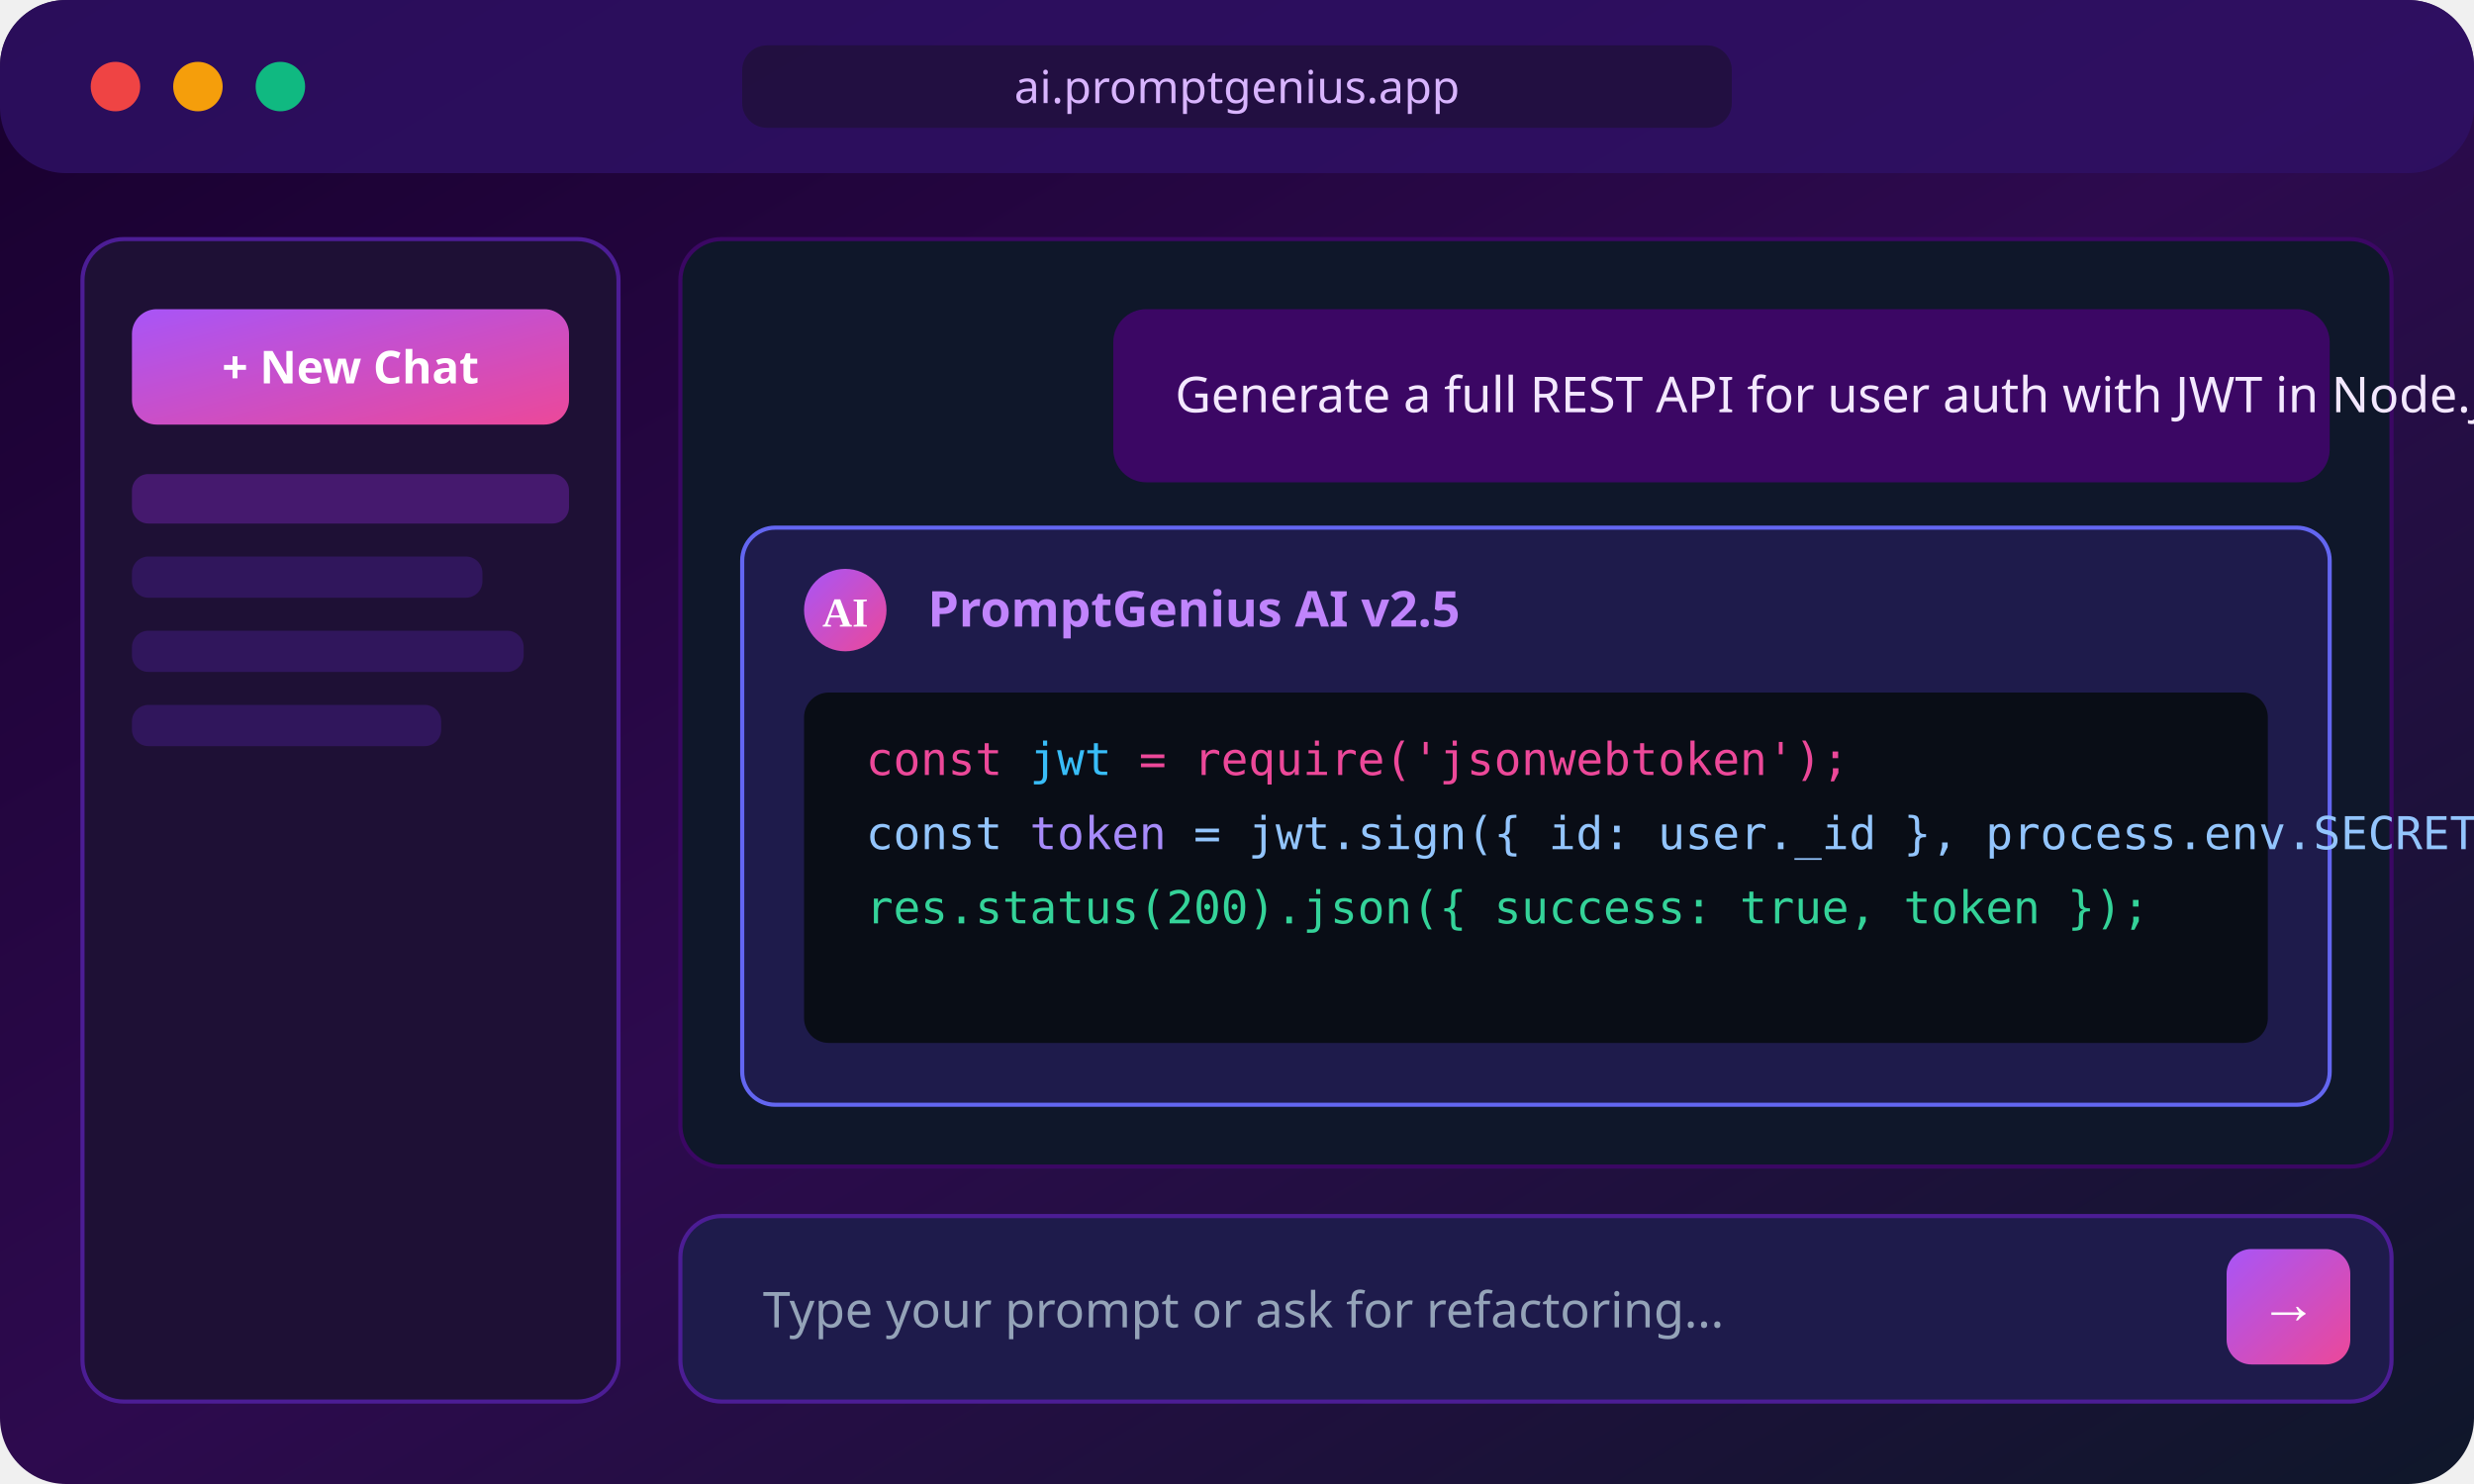
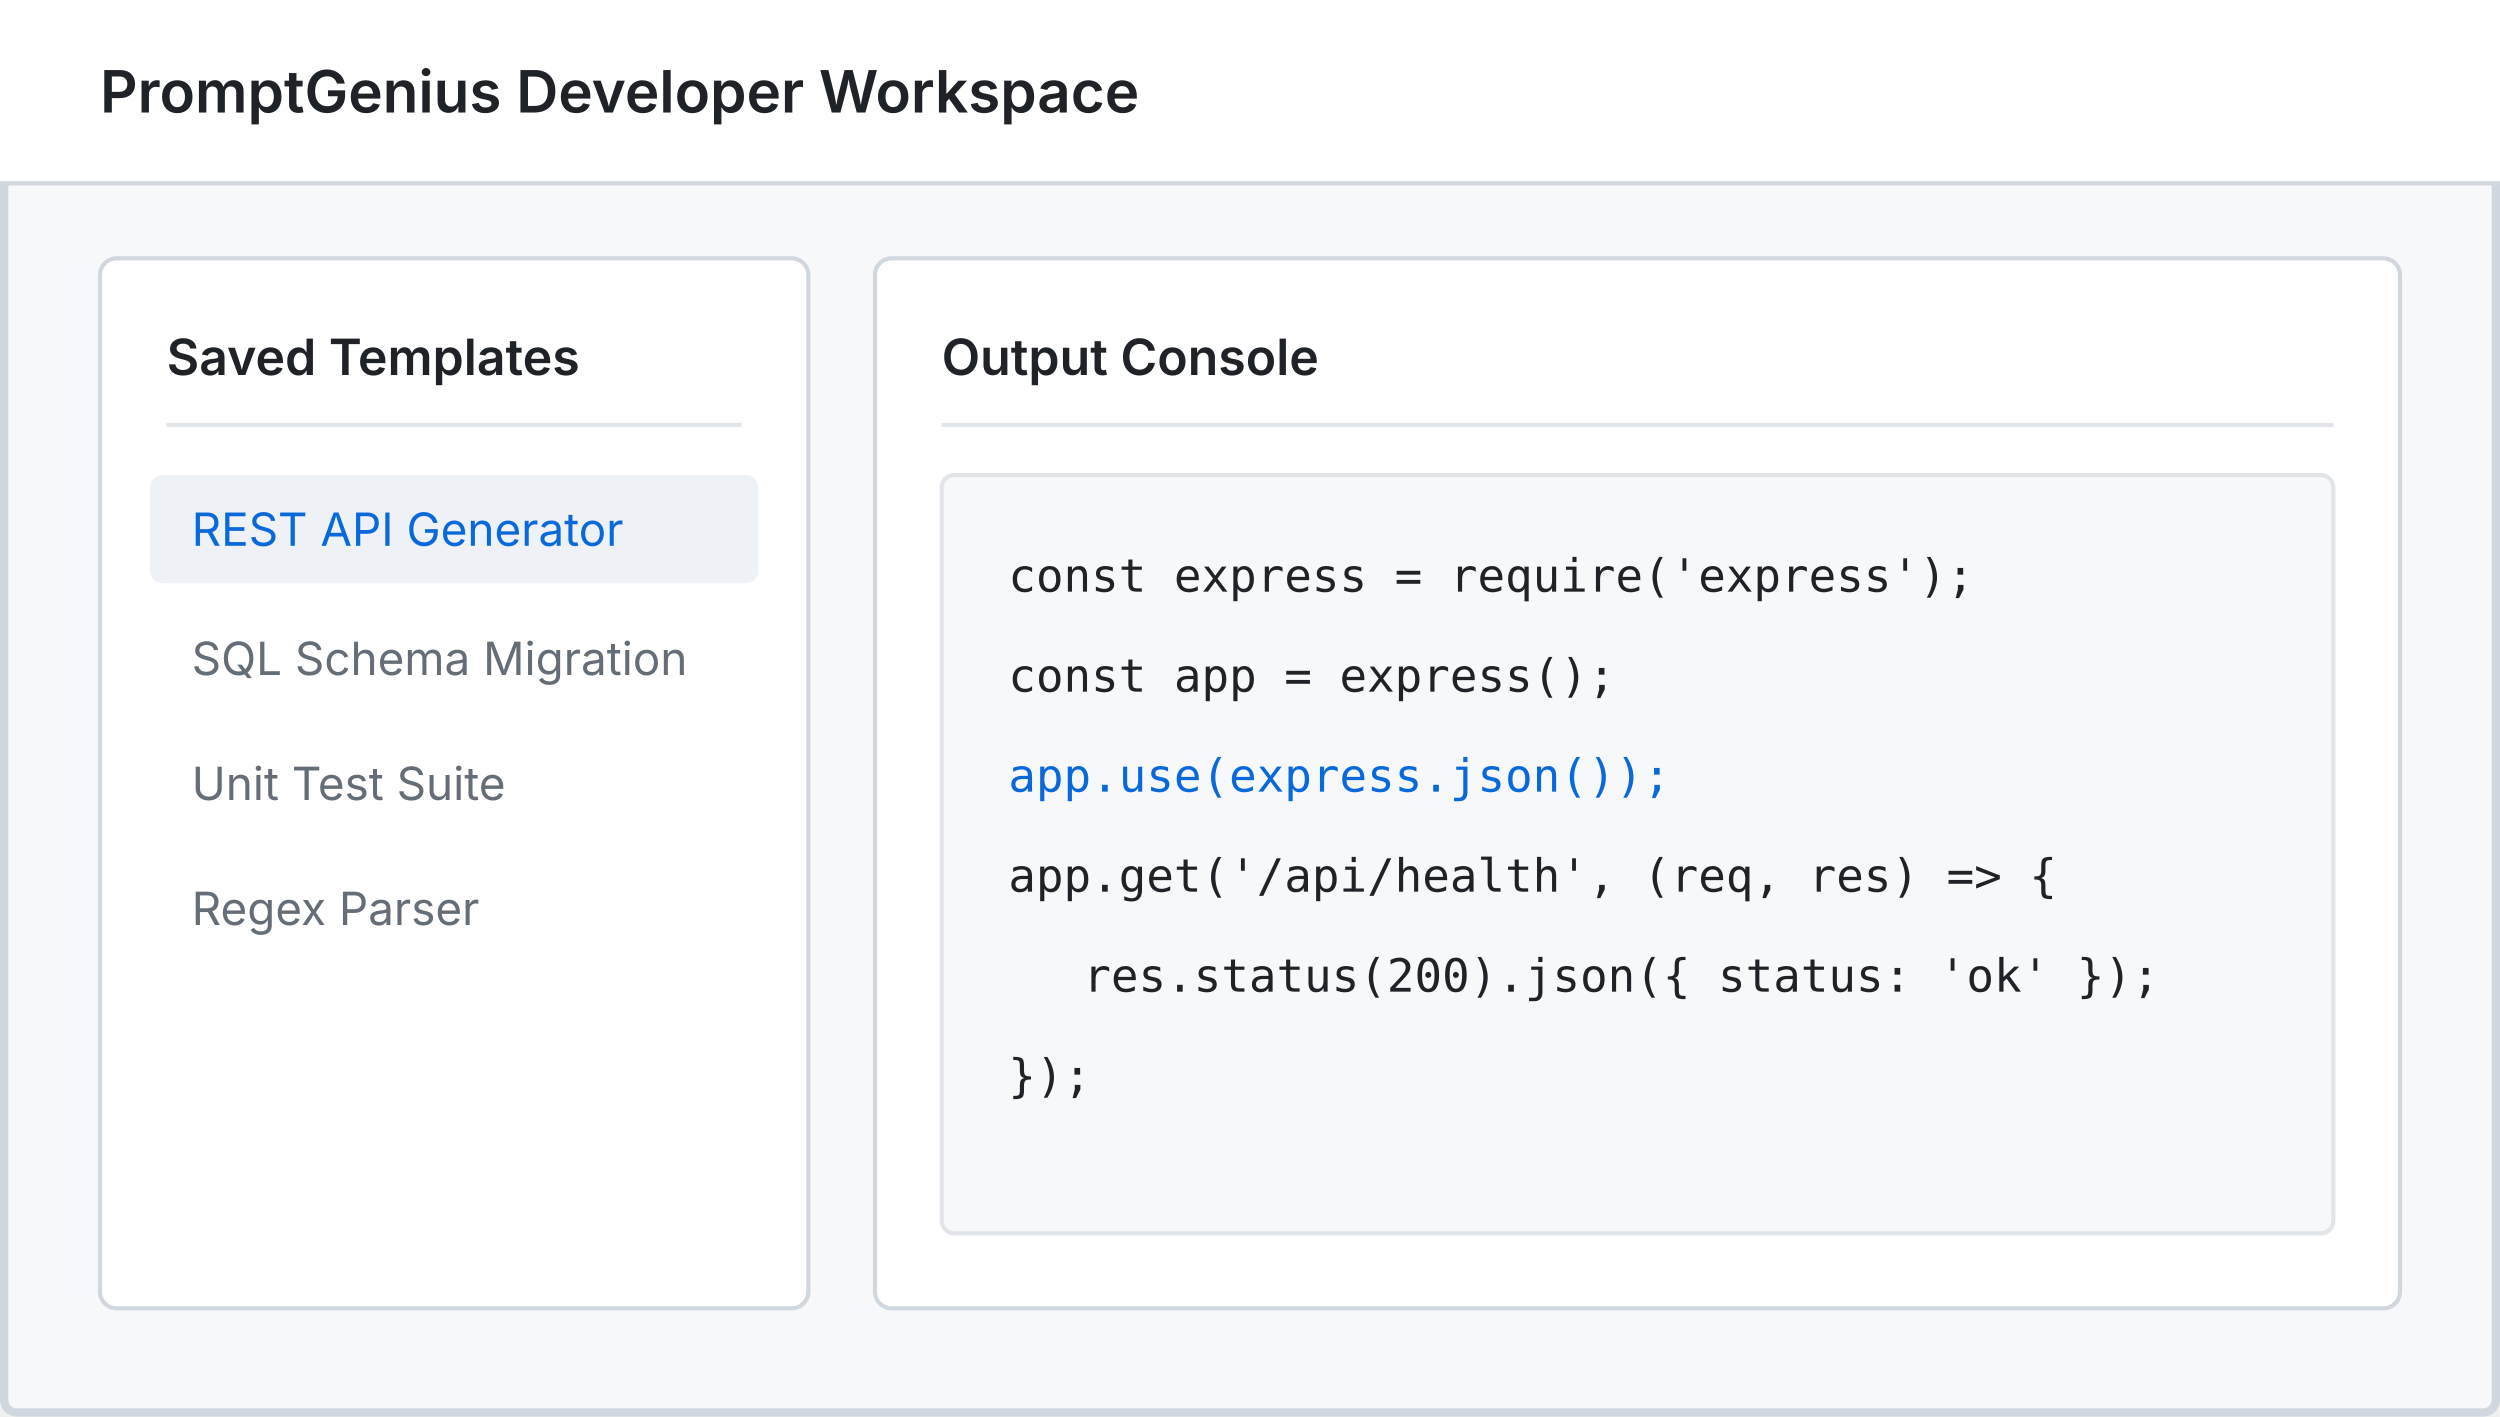
- <svg xmlns="http://www.w3.org/2000/svg" viewBox="0 0 600 360" width="100%" height="100%">
-   <defs>
-     <linearGradient id="bgP3" x1="0%" y1="0%" x2="100%" y2="100%">
-       <stop offset="0%" stop-color="#18002e" />
-       <stop offset="50%" stop-color="#2d0a4e" />
-       <stop offset="100%" stop-color="#0f172a" />
-     </linearGradient>
-     <linearGradient id="aiGrad" x1="0%" y1="0%" x2="100%" y2="100%">
-       <stop offset="0%" stop-color="#a855f7" />
-       <stop offset="100%" stop-color="#ec4899" />
-     </linearGradient>
-   </defs>
-   <rect width="600" height="360" rx="16" fill="url(#bgP3)" />
-   <rect x="0" y="0" width="600" height="42" rx="16" fill="#2e1065" opacity="0.8" />
-   <circle cx="28" cy="21" r="6" fill="#ef4444" />
-   <circle cx="48" cy="21" r="6" fill="#f59e0b" />
-   <circle cx="68" cy="21" r="6" fill="#10b981" />
-   <rect x="180" y="11" width="240" height="20" rx="6" fill="#1e1035" opacity="0.7" />
-   <text x="300" y="25" fill="#d8b4fe" font-size="11" font-family="sans-serif" text-anchor="middle">ai.promptgenius.app</text>
-   <rect x="20" y="58" width="130" height="282" rx="10" fill="#1e1035" stroke="#4c1d95" stroke-width="1" />
-   <rect x="32" y="75" width="106" height="28" rx="6" fill="url(#aiGrad)" />
-   <text x="85" y="93" fill="#ffffff" font-size="11" font-weight="bold" font-family="sans-serif" text-anchor="middle">+ New Chat</text>
-   <rect x="32" y="115" width="106" height="12" rx="4" fill="#6b21a8" opacity="0.5" />
-   <rect x="32" y="135" width="85" height="10" rx="4" fill="#4c1d95" opacity="0.4" />
-   <rect x="32" y="153" width="95" height="10" rx="4" fill="#4c1d95" opacity="0.4" />
-   <rect x="32" y="171" width="75" height="10" rx="4" fill="#4c1d95" opacity="0.4" />
-   <rect x="165" y="58" width="415" height="225" rx="10" fill="#0f172a" stroke="#3b0764" stroke-width="1" />
-   <rect x="270" y="75" width="295" height="42" rx="8" fill="#3b0764" />
-   <text x="285" y="100" fill="#f3e8ff" font-size="12" font-family="sans-serif">Generate a full REST API for user auth with JWT in Node.js</text>
-   <rect x="180" y="128" width="385" height="140" rx="8" fill="#1e1b4b" stroke="#6366f1" stroke-width="1" />
-   <circle cx="205" cy="148" r="10" fill="url(#aiGrad)" />
-   <text x="205" y="152" fill="#ffffff" font-size="10" font-weight="bold" text-anchor="middle">AI</text>
-   <text x="225" y="152" fill="#c084fc" font-size="12" font-weight="bold" font-family="sans-serif">PromptGenius AI v2.5</text>
-   <rect x="195" y="168" width="355" height="85" rx="6" fill="#090d16" />
-   <text x="210" y="188" fill="#ec4899" font-size="11" font-family="monospace">const <tspan fill="#38bdf8">jwt</tspan> = require('jsonwebtoken');</text>
-   <text x="210" y="206" fill="#93c5fd" font-size="11" font-family="monospace">const <tspan fill="#a78bfa">token</tspan> = jwt.sign({ id: user._id }, process.env.SECRET);</text>
-   <text x="210" y="224" fill="#34d399" font-size="11" font-family="monospace">res.status(200).json({ success: true, token });</text>
-   <rect x="165" y="295" width="415" height="45" rx="10" fill="#1e1b4b" stroke="#4c1d95" stroke-width="1" />
-   <text x="185" y="322" fill="#94a3b8" font-size="12" font-family="sans-serif">Type your prompt or ask for refactoring...</text>
-   <rect x="540" y="303" width="30" height="28" rx="6" fill="url(#aiGrad)" />
-   <text x="555" y="321" fill="#ffffff" font-size="14" font-weight="bold" text-anchor="middle">→</text>
+ <svg xmlns="http://www.w3.org/2000/svg" viewBox="0 0 600 340" width="100%" height="100%">
+   <rect width="600" height="340" rx="4" fill="#f6f8fa" />
+   <rect x="1" y="1" width="598" height="338" rx="3" fill="none" stroke="#d0d7de" stroke-width="2" />
+   <rect x="0" y="0" width="600" height="44" fill="#ffffff" />
+   <line x1="0" y1="44" x2="600" y2="44" stroke="#d0d7de" stroke-width="1" />
+   <text x="24" y="27" font-family="system-ui, -apple-system, sans-serif" font-size="14" font-weight="600" fill="#1f2328">PromptGenius Developer Workspace</text>
+   <rect x="24" y="62" width="170" height="252" rx="4" fill="#ffffff" stroke="#d0d7de" stroke-width="1" />
+   <text x="40" y="90" font-family="system-ui, -apple-system, sans-serif" font-size="12" font-weight="600" fill="#1f2328">Saved Templates</text>
+   <line x1="40" y1="102" x2="178" y2="102" stroke="#e1e4e8" stroke-width="1" />
+   <rect x="36" y="114" width="146" height="26" rx="3" fill="#eef2f6" />
+   <text x="46" y="131" font-family="system-ui, -apple-system, sans-serif" font-size="11" fill="#0969da">REST API Generator</text>
+   <text x="46" y="162" font-family="system-ui, -apple-system, sans-serif" font-size="11" fill="#656d76">SQL Schema Migration</text>
+   <text x="46" y="192" font-family="system-ui, -apple-system, sans-serif" font-size="11" fill="#656d76">Unit Test Suite</text>
+   <text x="46" y="222" font-family="system-ui, -apple-system, sans-serif" font-size="11" fill="#656d76">Regex Parser</text>
+   <rect x="210" y="62" width="366" height="252" rx="4" fill="#ffffff" stroke="#d0d7de" stroke-width="1" />
+   <text x="226" y="90" font-family="system-ui, -apple-system, sans-serif" font-size="12" font-weight="600" fill="#1f2328">Output Console</text>
+   <line x1="226" y1="102" x2="560" y2="102" stroke="#e1e4e8" stroke-width="1" />
+   <rect x="226" y="114" width="334" height="182" rx="3" fill="#f6f8fa" stroke="#e1e4e8" stroke-width="1" />
+   <text x="242" y="142" font-family="ui-monospace, SFMono-Regular, monospace" font-size="11" fill="#1f2328">const express = require('express');</text>
+   <text x="242" y="166" font-family="ui-monospace, SFMono-Regular, monospace" font-size="11" fill="#1f2328">const app = express();</text>
+   <text x="242" y="190" font-family="ui-monospace, SFMono-Regular, monospace" font-size="11" fill="#0969da">app.use(express.json());</text>
+   <text x="242" y="214" font-family="ui-monospace, SFMono-Regular, monospace" font-size="11" fill="#1f2328">app.get('/api/health', (req, res) =&gt; {</text>
+   <text x="260" y="238" font-family="ui-monospace, SFMono-Regular, monospace" font-size="11" fill="#1f2328">res.status(200).json({ status: 'ok' });</text>
+   <text x="242" y="262" font-family="ui-monospace, SFMono-Regular, monospace" font-size="11" fill="#1f2328">});</text>
</svg>
